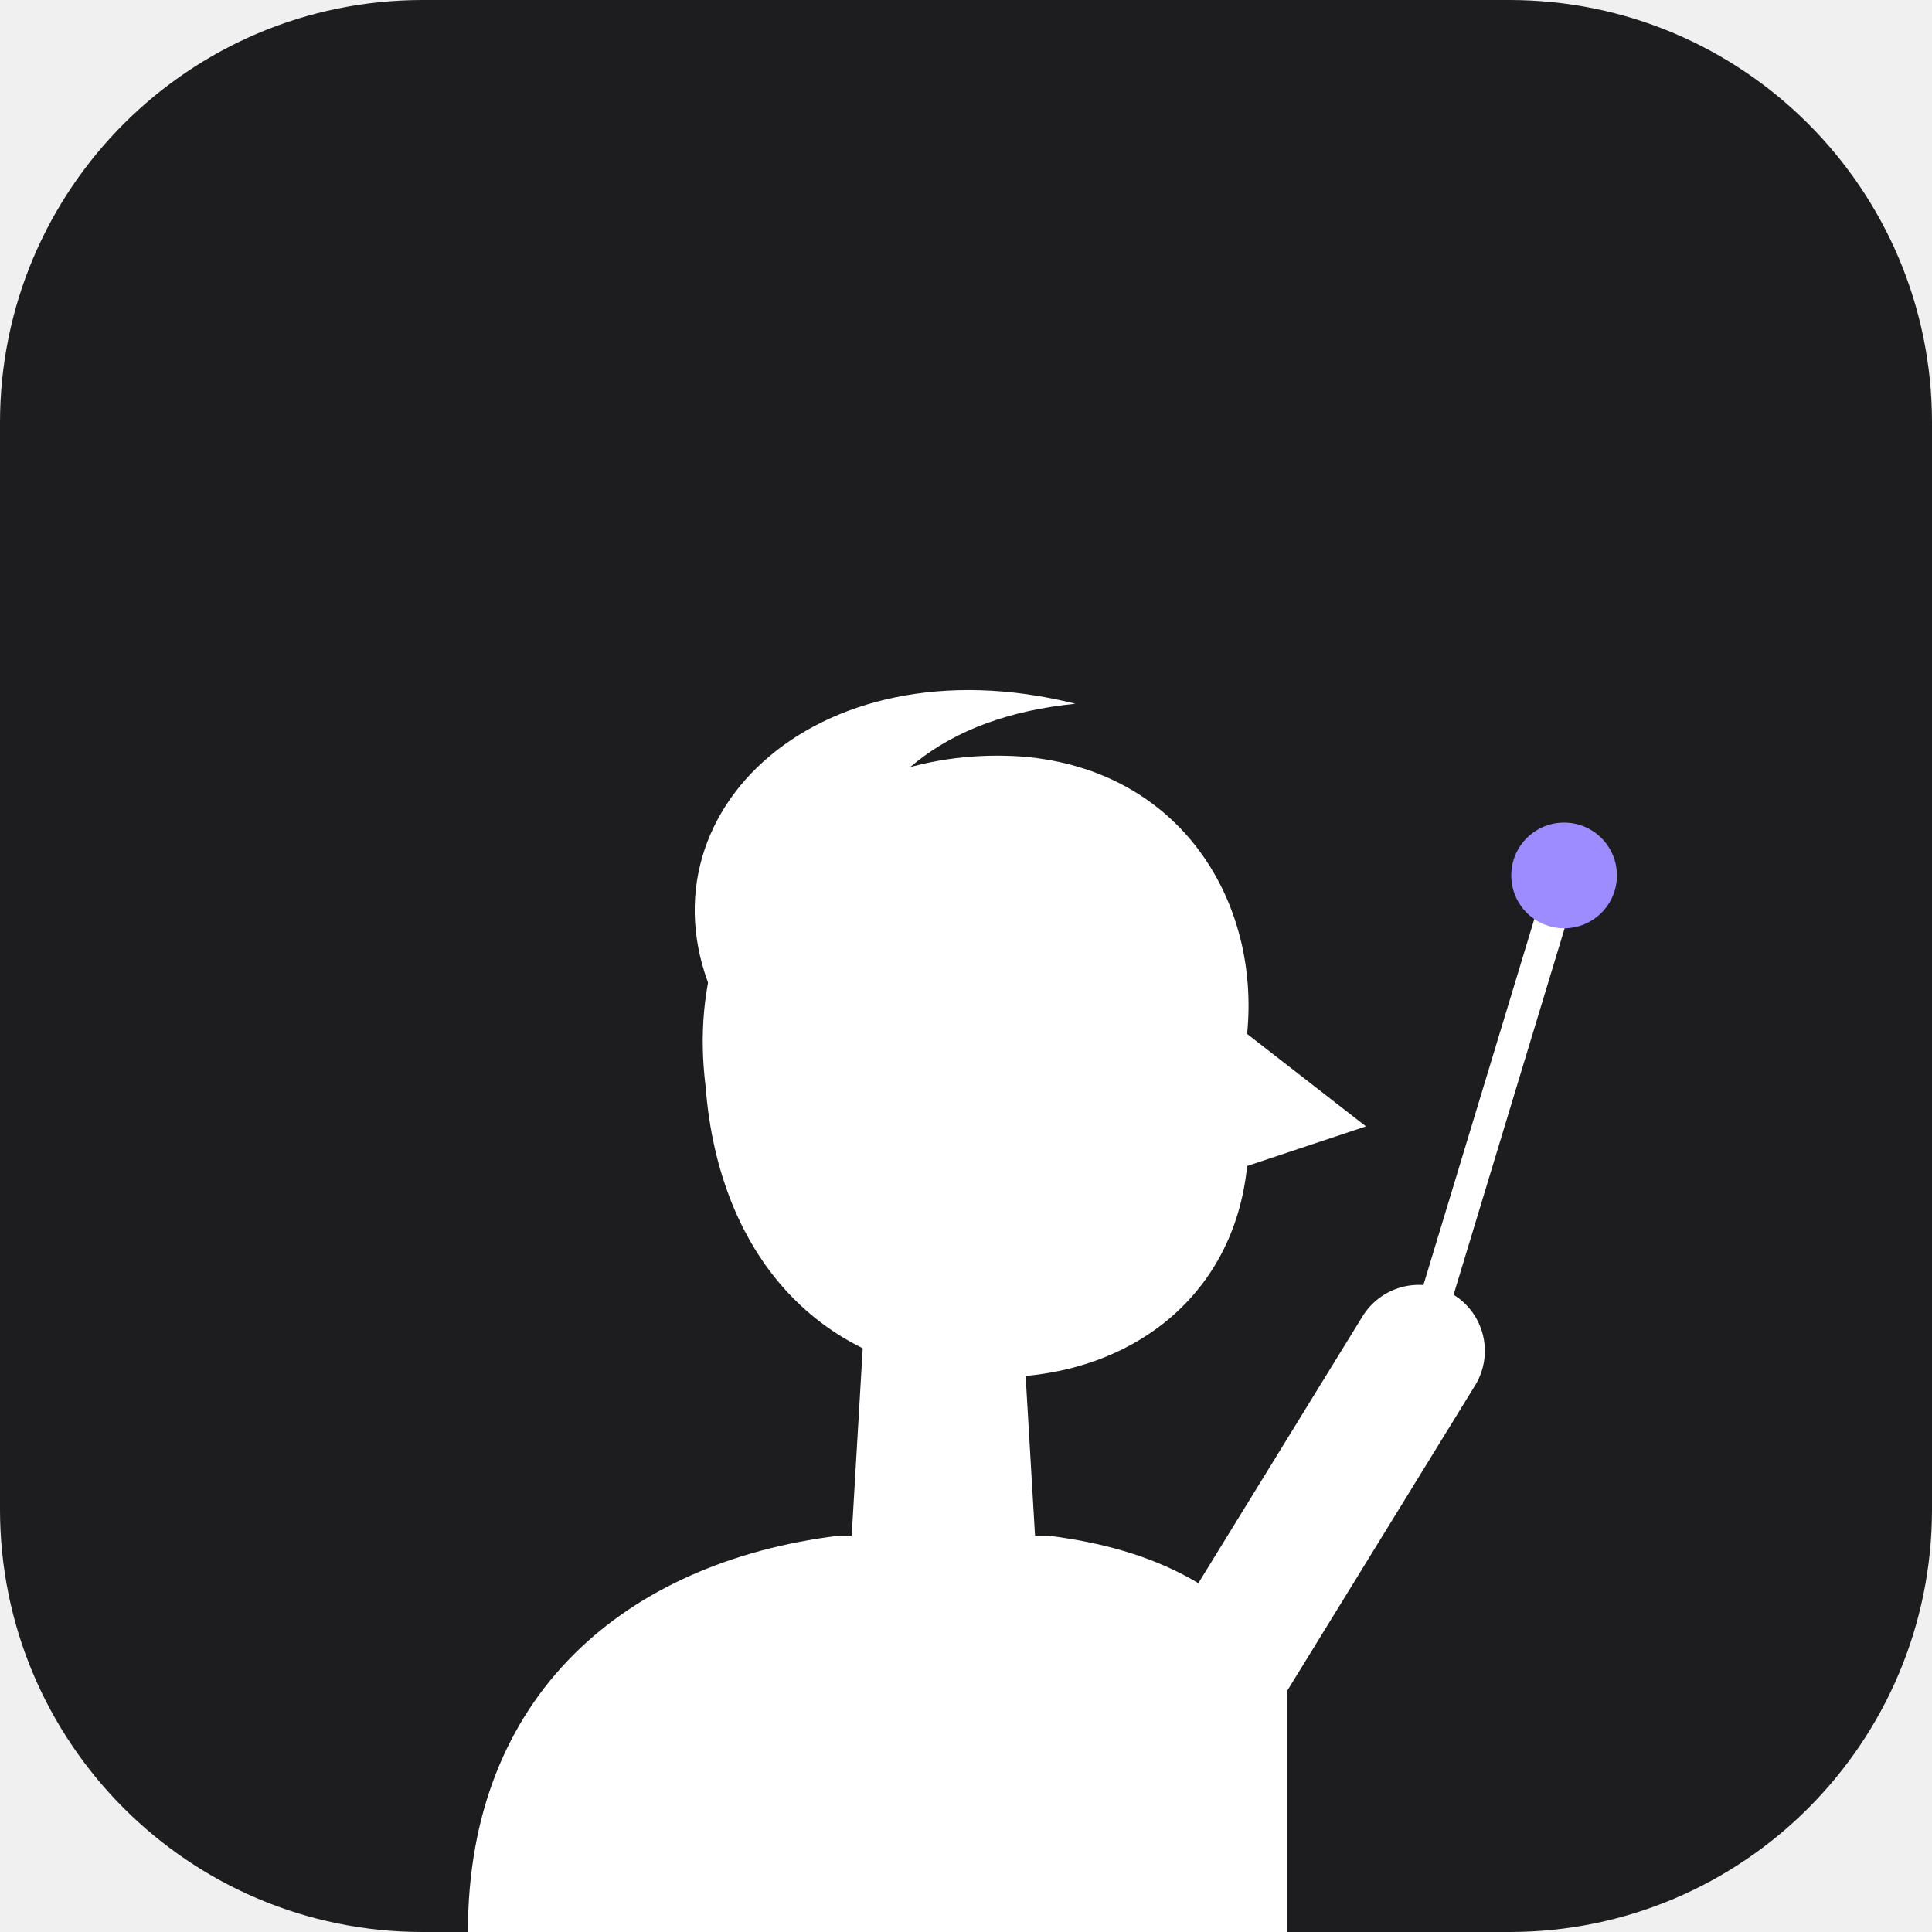
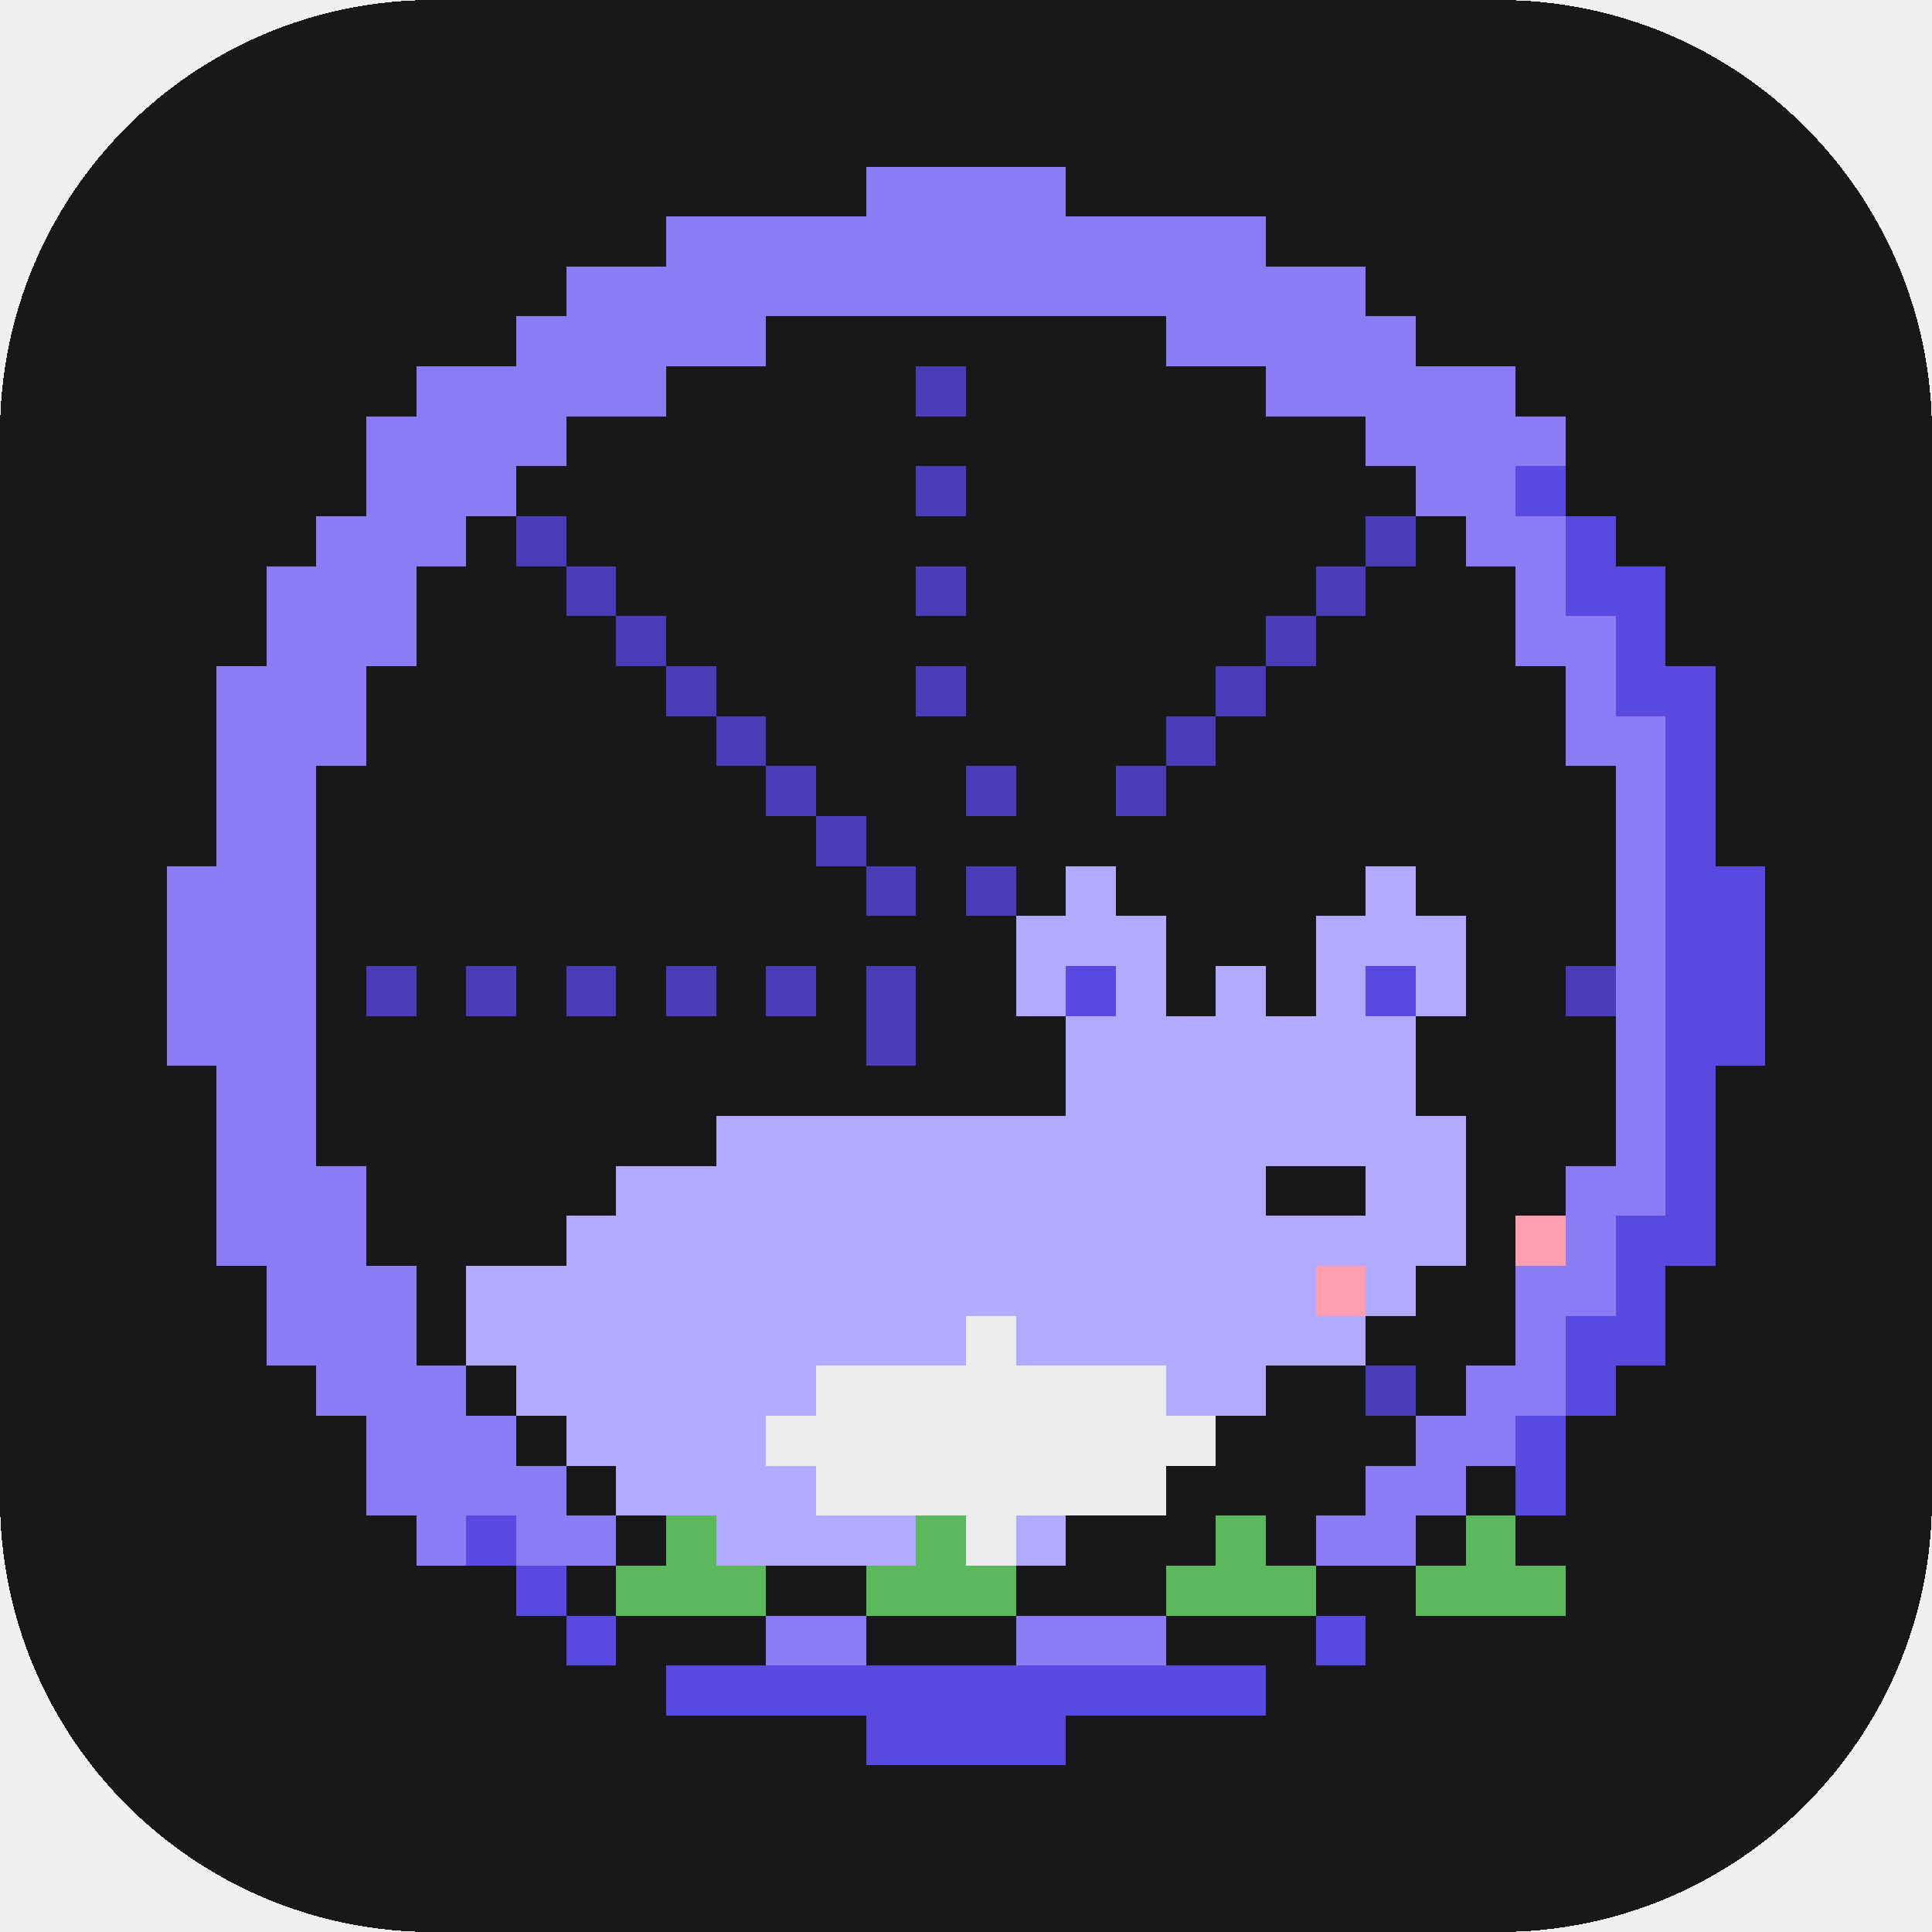
- <svg xmlns="http://www.w3.org/2000/svg" viewBox="0 0 1024 1024" width="1024" height="1024">
-   <defs>
-     <clipPath id="tile">
-       <rect width="1024" height="1024" rx="224" ry="224" />
-     </clipPath>
-   </defs>
-   <g clip-path="url(#tile)">
-     <rect width="1024" height="1024" fill="#1D1D1F" />
-     <g transform="translate(150 324) scale(7)">
-       <path d="M14 100 C14 82 26 72 42 70 L58 70 C66 71 72 74 76 80 L76 100 Z" fill="#FFFFFF" />
-       <path d="M44 54 L56 54 L57 71 L43 71 Z" fill="#FFFFFF" />
-       <path d="M32 36 C30 20 42 10 56 11 C68 12 74 22 73 32 L82 39 L73 42 C72 52 64 58 54 58 C41 58 33 49 32 36 Z" fill="#FFFFFF" />
-       <path d="M33 30 C26 16 40 2 60 7 C50 8 44 13 42 21 Z" fill="#FFFFFF" />
-       <path d="M70 82 L86 56" stroke="#FFFFFF" stroke-width="10" stroke-linecap="round" fill="none" />
-       <path d="M87 53 L97 20" stroke="#FFFFFF" stroke-width="2.4" stroke-linecap="round" fill="none" />
-       <circle cx="97" cy="20" r="4" fill="#9D8CFF" />
+ <svg xmlns="http://www.w3.org/2000/svg" viewBox="-16 -16 232 232" width="1024" height="1024" shape-rendering="crispEdges" role="img" aria-label="Rolo Loop">
+   <rect x="-16" y="-16" width="232" height="232" rx="52" fill="#18181a" />
+   <g>
+     <rect x="88" y="4" width="24" height="6" fill="#8b7cf6" />
+     <rect x="64" y="10" width="72" height="6" fill="#8b7cf6" />
+     <rect x="52" y="16" width="96" height="6" fill="#8b7cf6" />
+     <rect x="46" y="22" width="30" height="6" fill="#8b7cf6" />
+     <rect x="124" y="22" width="30" height="6" fill="#8b7cf6" />
+     <rect x="34" y="28" width="30" height="6" fill="#8b7cf6" />
+     <rect x="136" y="28" width="30" height="6" fill="#8b7cf6" />
+     <rect x="28" y="34" width="24" height="6" fill="#8b7cf6" />
+     <rect x="148" y="34" width="24" height="6" fill="#8b7cf6" />
+     <rect x="28" y="40" width="18" height="6" fill="#8b7cf6" />
+     <rect x="154" y="40" width="12" height="6" fill="#8b7cf6" />
+     <rect x="22" y="46" width="18" height="6" fill="#8b7cf6" />
+     <rect x="160" y="46" width="12" height="6" fill="#8b7cf6" />
+     <rect x="16" y="52" width="18" height="6" fill="#8b7cf6" />
+     <rect x="166" y="52" width="6" height="6" fill="#8b7cf6" />
+     <rect x="16" y="58" width="18" height="6" fill="#8b7cf6" />
+     <rect x="166" y="58" width="12" height="6" fill="#8b7cf6" />
+     <rect x="10" y="64" width="18" height="6" fill="#8b7cf6" />
+     <rect x="172" y="64" width="6" height="6" fill="#8b7cf6" />
+     <rect x="10" y="70" width="18" height="6" fill="#8b7cf6" />
+     <rect x="172" y="70" width="12" height="6" fill="#8b7cf6" />
+     <rect x="10" y="76" width="12" height="6" fill="#8b7cf6" />
+     <rect x="178" y="76" width="6" height="6" fill="#8b7cf6" />
+     <rect x="10" y="82" width="12" height="6" fill="#8b7cf6" />
+     <rect x="178" y="82" width="6" height="6" fill="#8b7cf6" />
+     <rect x="4" y="88" width="18" height="6" fill="#8b7cf6" />
+     <rect x="178" y="88" width="6" height="6" fill="#8b7cf6" />
+     <rect x="4" y="94" width="18" height="6" fill="#8b7cf6" />
+     <rect x="178" y="94" width="6" height="6" fill="#8b7cf6" />
+     <rect x="4" y="100" width="18" height="6" fill="#8b7cf6" />
+     <rect x="178" y="100" width="6" height="6" fill="#8b7cf6" />
+     <rect x="4" y="106" width="18" height="6" fill="#8b7cf6" />
+     <rect x="178" y="106" width="6" height="6" fill="#8b7cf6" />
+     <rect x="10" y="112" width="12" height="6" fill="#8b7cf6" />
+     <rect x="178" y="112" width="6" height="6" fill="#8b7cf6" />
+     <rect x="10" y="118" width="12" height="6" fill="#8b7cf6" />
+     <rect x="178" y="118" width="6" height="6" fill="#8b7cf6" />
+     <rect x="10" y="124" width="18" height="6" fill="#8b7cf6" />
+     <rect x="172" y="124" width="12" height="6" fill="#8b7cf6" />
+     <rect x="10" y="130" width="18" height="6" fill="#8b7cf6" />
+     <rect x="172" y="130" width="6" height="6" fill="#8b7cf6" />
+     <rect x="16" y="136" width="18" height="6" fill="#8b7cf6" />
+     <rect x="166" y="136" width="12" height="6" fill="#8b7cf6" />
+     <rect x="16" y="142" width="18" height="6" fill="#8b7cf6" />
+     <rect x="166" y="142" width="6" height="6" fill="#8b7cf6" />
+     <rect x="22" y="148" width="18" height="6" fill="#8b7cf6" />
+     <rect x="160" y="148" width="12" height="6" fill="#8b7cf6" />
+     <rect x="28" y="154" width="18" height="6" fill="#8b7cf6" />
+     <rect x="154" y="154" width="12" height="6" fill="#8b7cf6" />
+     <rect x="28" y="160" width="24" height="6" fill="#8b7cf6" />
+     <rect x="148" y="160" width="12" height="6" fill="#8b7cf6" />
+     <rect x="34" y="166" width="6" height="6" fill="#8b7cf6" />
+     <rect x="46" y="166" width="12" height="6" fill="#8b7cf6" />
+     <rect x="142" y="166" width="12" height="6" fill="#8b7cf6" />
+     <rect x="76" y="178" width="12" height="6" fill="#8b7cf6" />
+     <rect x="106" y="178" width="18" height="6" fill="#8b7cf6" />
+     <rect x="166" y="40" width="6" height="6" fill="#5a49e0" />
+     <rect x="172" y="46" width="6" height="6" fill="#5a49e0" />
+     <rect x="172" y="52" width="12" height="6" fill="#5a49e0" />
+     <rect x="178" y="58" width="6" height="6" fill="#5a49e0" />
+     <rect x="178" y="64" width="12" height="6" fill="#5a49e0" />
+     <rect x="184" y="70" width="6" height="6" fill="#5a49e0" />
+     <rect x="184" y="76" width="6" height="6" fill="#5a49e0" />
+     <rect x="184" y="82" width="6" height="6" fill="#5a49e0" />
+     <rect x="184" y="88" width="12" height="6" fill="#5a49e0" />
+     <rect x="184" y="94" width="12" height="6" fill="#5a49e0" />
+     <rect x="112" y="100" width="6" height="6" fill="#5a49e0" />
+     <rect x="148" y="100" width="6" height="6" fill="#5a49e0" />
+     <rect x="184" y="100" width="12" height="6" fill="#5a49e0" />
+     <rect x="184" y="106" width="12" height="6" fill="#5a49e0" />
+     <rect x="184" y="112" width="6" height="6" fill="#5a49e0" />
+     <rect x="184" y="118" width="6" height="6" fill="#5a49e0" />
+     <rect x="184" y="124" width="6" height="6" fill="#5a49e0" />
+     <rect x="178" y="130" width="12" height="6" fill="#5a49e0" />
+     <rect x="178" y="136" width="6" height="6" fill="#5a49e0" />
+     <rect x="172" y="142" width="12" height="6" fill="#5a49e0" />
+     <rect x="172" y="148" width="6" height="6" fill="#5a49e0" />
+     <rect x="166" y="154" width="6" height="6" fill="#5a49e0" />
+     <rect x="166" y="160" width="6" height="6" fill="#5a49e0" />
+     <rect x="40" y="166" width="6" height="6" fill="#5a49e0" />
+     <rect x="46" y="172" width="6" height="6" fill="#5a49e0" />
+     <rect x="52" y="178" width="6" height="6" fill="#5a49e0" />
+     <rect x="142" y="178" width="6" height="6" fill="#5a49e0" />
+     <rect x="64" y="184" width="72" height="6" fill="#5a49e0" />
+     <rect x="88" y="190" width="24" height="6" fill="#5a49e0" />
+   </g>
+   <g>
+     <rect x="94" y="28" width="6" height="6" fill="#4a3bb8" />
+     <rect x="94" y="40" width="6" height="6" fill="#4a3bb8" />
+     <rect x="46" y="46" width="6" height="6" fill="#4a3bb8" />
+     <rect x="148" y="46" width="6" height="6" fill="#4a3bb8" />
+     <rect x="52" y="52" width="6" height="6" fill="#4a3bb8" />
+     <rect x="94" y="52" width="6" height="6" fill="#4a3bb8" />
+     <rect x="142" y="52" width="6" height="6" fill="#4a3bb8" />
+     <rect x="58" y="58" width="6" height="6" fill="#4a3bb8" />
+     <rect x="136" y="58" width="6" height="6" fill="#4a3bb8" />
+     <rect x="64" y="64" width="6" height="6" fill="#4a3bb8" />
+     <rect x="94" y="64" width="6" height="6" fill="#4a3bb8" />
+     <rect x="130" y="64" width="6" height="6" fill="#4a3bb8" />
+     <rect x="70" y="70" width="6" height="6" fill="#4a3bb8" />
+     <rect x="124" y="70" width="6" height="6" fill="#4a3bb8" />
+     <rect x="76" y="76" width="6" height="6" fill="#4a3bb8" />
+     <rect x="100" y="76" width="6" height="6" fill="#4a3bb8" />
+     <rect x="118" y="76" width="6" height="6" fill="#4a3bb8" />
+     <rect x="82" y="82" width="6" height="6" fill="#4a3bb8" />
+     <rect x="88" y="88" width="6" height="6" fill="#4a3bb8" />
+     <rect x="100" y="88" width="6" height="6" fill="#4a3bb8" />
+     <rect x="28" y="100" width="6" height="6" fill="#4a3bb8" />
+     <rect x="40" y="100" width="6" height="6" fill="#4a3bb8" />
+     <rect x="52" y="100" width="6" height="6" fill="#4a3bb8" />
+     <rect x="64" y="100" width="6" height="6" fill="#4a3bb8" />
+     <rect x="76" y="100" width="6" height="6" fill="#4a3bb8" />
+     <rect x="88" y="100" width="6" height="6" fill="#4a3bb8" />
+     <rect x="172" y="100" width="6" height="6" fill="#4a3bb8" />
+     <rect x="88" y="106" width="6" height="6" fill="#4a3bb8" />
+     <rect x="148" y="148" width="6" height="6" fill="#4a3bb8" />
+   </g>
+   <g>
+     <rect x="112" y="82" width="6" height="6" fill="#18181a" />
+     <rect x="148" y="82" width="6" height="6" fill="#18181a" />
+     <rect x="106" y="88" width="6" height="6" fill="#18181a" />
+     <rect x="118" y="88" width="6" height="6" fill="#18181a" />
+     <rect x="142" y="88" width="6" height="6" fill="#18181a" />
+     <rect x="154" y="88" width="6" height="6" fill="#18181a" />
+     <rect x="100" y="94" width="6" height="6" fill="#18181a" />
+     <rect x="124" y="94" width="18" height="6" fill="#18181a" />
+     <rect x="160" y="94" width="6" height="6" fill="#18181a" />
+     <rect x="100" y="100" width="6" height="6" fill="#18181a" />
+     <rect x="124" y="100" width="6" height="6" fill="#18181a" />
+     <rect x="136" y="100" width="6" height="6" fill="#18181a" />
+     <rect x="160" y="100" width="6" height="6" fill="#18181a" />
+     <rect x="106" y="106" width="6" height="6" fill="#18181a" />
+     <rect x="154" y="106" width="6" height="6" fill="#18181a" />
+     <rect x="70" y="112" width="42" height="6" fill="#18181a" />
+     <rect x="154" y="112" width="6" height="6" fill="#18181a" />
+     <rect x="58" y="118" width="12" height="6" fill="#18181a" />
+     <rect x="160" y="118" width="6" height="6" fill="#18181a" />
+     <rect x="52" y="124" width="6" height="6" fill="#18181a" />
+     <rect x="136" y="124" width="12" height="6" fill="#18181a" />
+     <rect x="160" y="124" width="6" height="6" fill="#18181a" />
+     <rect x="40" y="130" width="12" height="6" fill="#18181a" />
+     <rect x="160" y="130" width="6" height="6" fill="#18181a" />
+     <rect x="34" y="136" width="6" height="6" fill="#18181a" />
+     <rect x="154" y="136" width="6" height="6" fill="#18181a" />
+     <rect x="34" y="142" width="6" height="6" fill="#18181a" />
+     <rect x="148" y="142" width="6" height="6" fill="#18181a" />
+     <rect x="40" y="148" width="6" height="6" fill="#18181a" />
+     <rect x="136" y="148" width="12" height="6" fill="#18181a" />
+     <rect x="46" y="154" width="6" height="6" fill="#18181a" />
+     <rect x="130" y="154" width="6" height="6" fill="#18181a" />
+     <rect x="52" y="160" width="6" height="6" fill="#18181a" />
+     <rect x="124" y="160" width="12" height="6" fill="#18181a" />
+     <rect x="160" y="160" width="6" height="6" fill="#18181a" />
+     <rect x="58" y="166" width="6" height="6" fill="#18181a" />
+     <rect x="112" y="166" width="18" height="6" fill="#18181a" />
+     <rect x="136" y="166" width="6" height="6" fill="#18181a" />
+     <rect x="154" y="166" width="6" height="6" fill="#18181a" />
+     <rect x="166" y="166" width="6" height="6" fill="#18181a" />
+     <rect x="52" y="172" width="6" height="6" fill="#18181a" />
+     <rect x="76" y="172" width="12" height="6" fill="#18181a" />
+     <rect x="106" y="172" width="6" height="6" fill="#18181a" />
+     <rect x="118" y="172" width="6" height="6" fill="#18181a" />
+     <rect x="142" y="172" width="12" height="6" fill="#18181a" />
+     <rect x="172" y="172" width="6" height="6" fill="#18181a" />
+     <rect x="58" y="178" width="18" height="6" fill="#18181a" />
+     <rect x="88" y="178" width="18" height="6" fill="#18181a" />
+     <rect x="124" y="178" width="18" height="6" fill="#18181a" />
+     <rect x="154" y="178" width="18" height="6" fill="#18181a" />
+     <rect x="112" y="88" width="6" height="6" fill="#b3a9ff" />
+     <rect x="148" y="88" width="6" height="6" fill="#b3a9ff" />
+     <rect x="106" y="94" width="18" height="6" fill="#b3a9ff" />
+     <rect x="142" y="94" width="18" height="6" fill="#b3a9ff" />
+     <rect x="106" y="100" width="6" height="6" fill="#b3a9ff" />
+     <rect x="118" y="100" width="6" height="6" fill="#b3a9ff" />
+     <rect x="130" y="100" width="6" height="6" fill="#b3a9ff" />
+     <rect x="142" y="100" width="6" height="6" fill="#b3a9ff" />
+     <rect x="154" y="100" width="6" height="6" fill="#b3a9ff" />
+     <rect x="112" y="106" width="42" height="6" fill="#b3a9ff" />
+     <rect x="112" y="112" width="42" height="6" fill="#b3a9ff" />
+     <rect x="70" y="118" width="90" height="6" fill="#b3a9ff" />
+     <rect x="58" y="124" width="78" height="6" fill="#b3a9ff" />
+     <rect x="148" y="124" width="12" height="6" fill="#b3a9ff" />
+     <rect x="52" y="130" width="108" height="6" fill="#b3a9ff" />
+     <rect x="40" y="136" width="102" height="6" fill="#b3a9ff" />
+     <rect x="148" y="136" width="6" height="6" fill="#b3a9ff" />
+     <rect x="40" y="142" width="60" height="6" fill="#b3a9ff" />
+     <rect x="106" y="142" width="42" height="6" fill="#b3a9ff" />
+     <rect x="46" y="148" width="36" height="6" fill="#b3a9ff" />
+     <rect x="124" y="148" width="12" height="6" fill="#b3a9ff" />
+     <rect x="52" y="154" width="24" height="6" fill="#b3a9ff" />
+     <rect x="58" y="160" width="24" height="6" fill="#b3a9ff" />
+     <rect x="70" y="166" width="24" height="6" fill="#b3a9ff" />
+     <rect x="106" y="166" width="6" height="6" fill="#b3a9ff" />
+     <rect x="166" y="130" width="6" height="6" fill="#ff9db1" />
+     <rect x="142" y="136" width="6" height="6" fill="#ff9db1" />
+     <rect x="100" y="142" width="6" height="6" fill="#ececef" />
+     <rect x="82" y="148" width="42" height="6" fill="#ececef" />
+     <rect x="76" y="154" width="54" height="6" fill="#ececef" />
+     <rect x="82" y="160" width="42" height="6" fill="#ececef" />
+     <rect x="100" y="166" width="6" height="6" fill="#ececef" />
+     <g>
+       <rect x="64" y="166" width="6" height="6" fill="#5cb85c" />
+       <rect x="130" y="166" width="6" height="6" fill="#5cb85c" />
+       <rect x="58" y="172" width="18" height="6" fill="#5cb85c" />
+       <rect x="124" y="172" width="18" height="6" fill="#5cb85c" />
+     </g>
+     <g opacity="1">
+       <rect x="94" y="166" width="6" height="6" fill="#5cb85c" />
+       <rect x="160" y="166" width="6" height="6" fill="#5cb85c" />
+       <rect x="88" y="172" width="18" height="6" fill="#5cb85c" />
+       <rect x="154" y="172" width="18" height="6" fill="#5cb85c" />
    </g>
  </g>
</svg>
